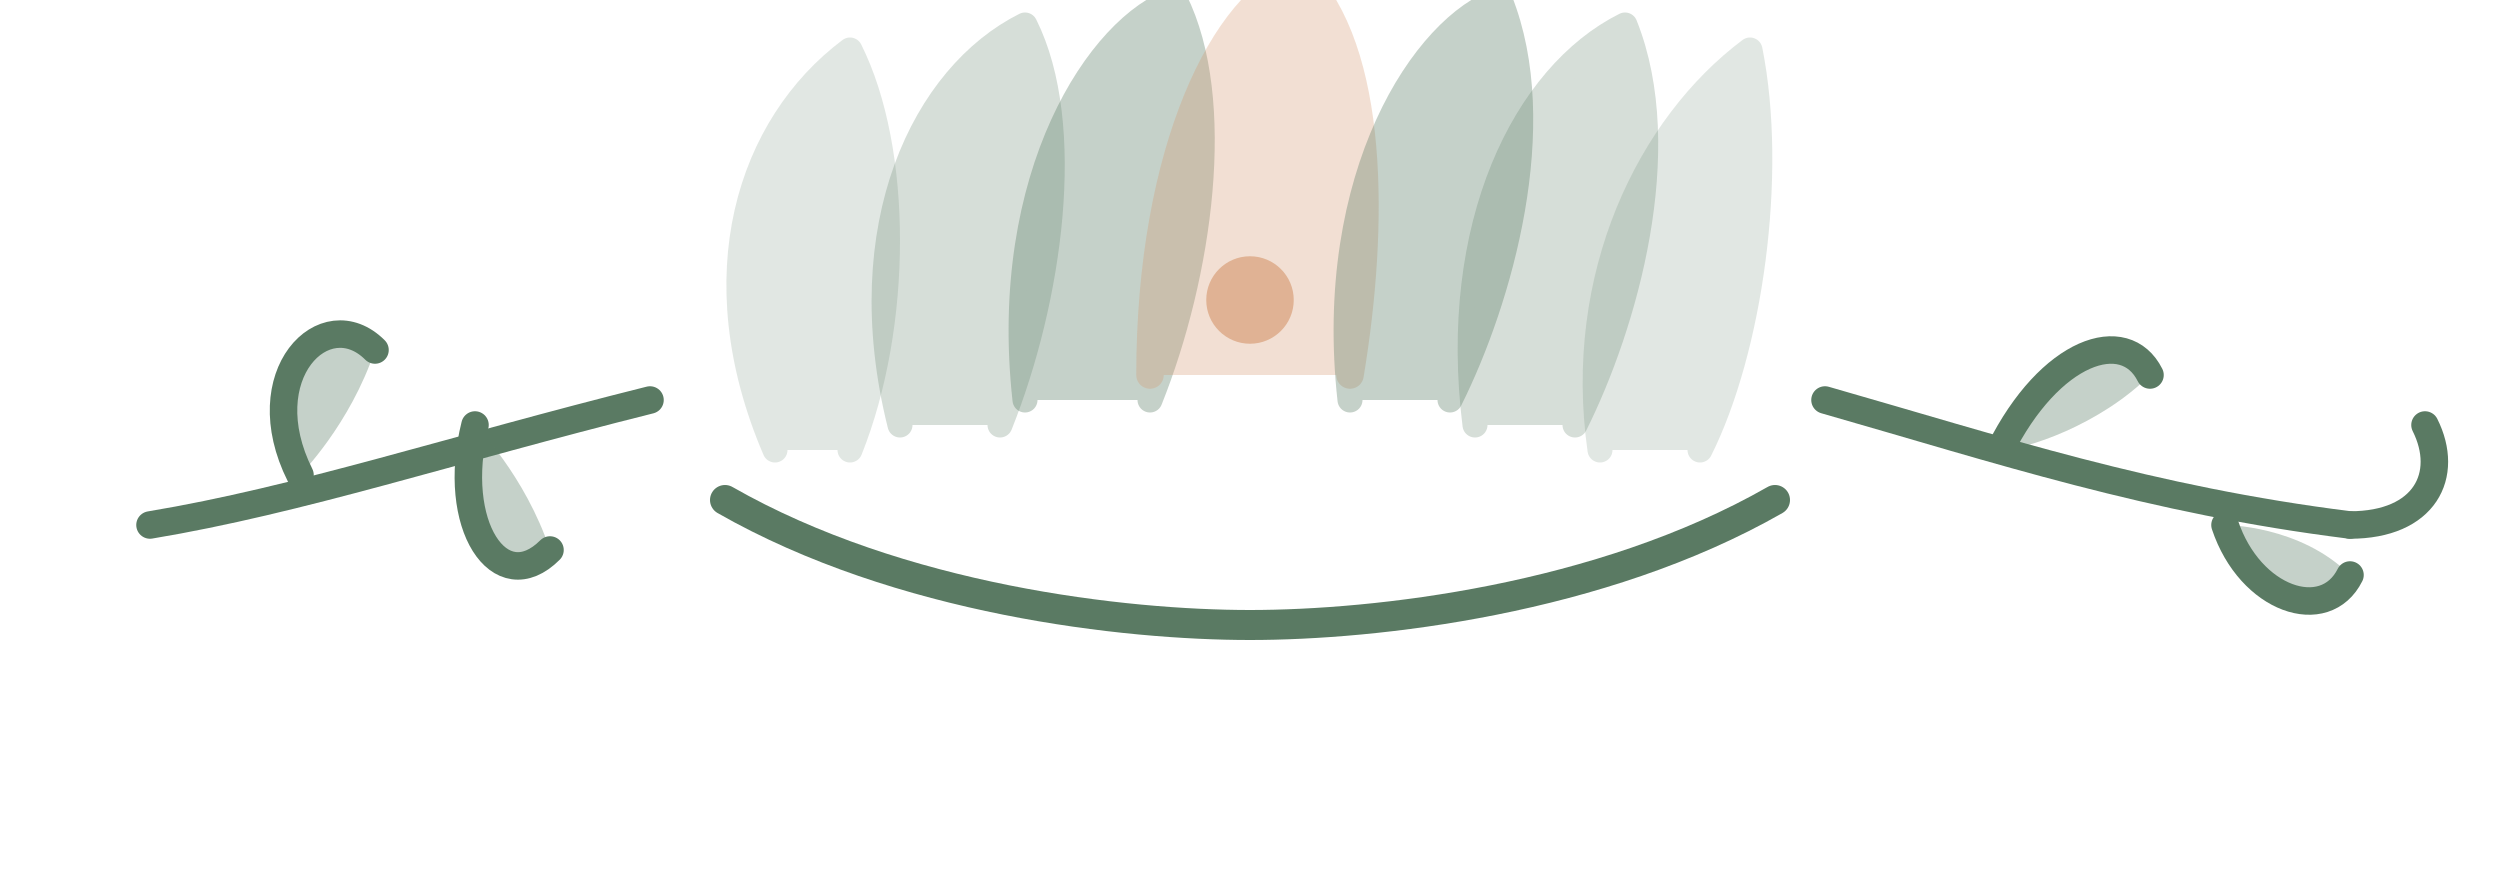
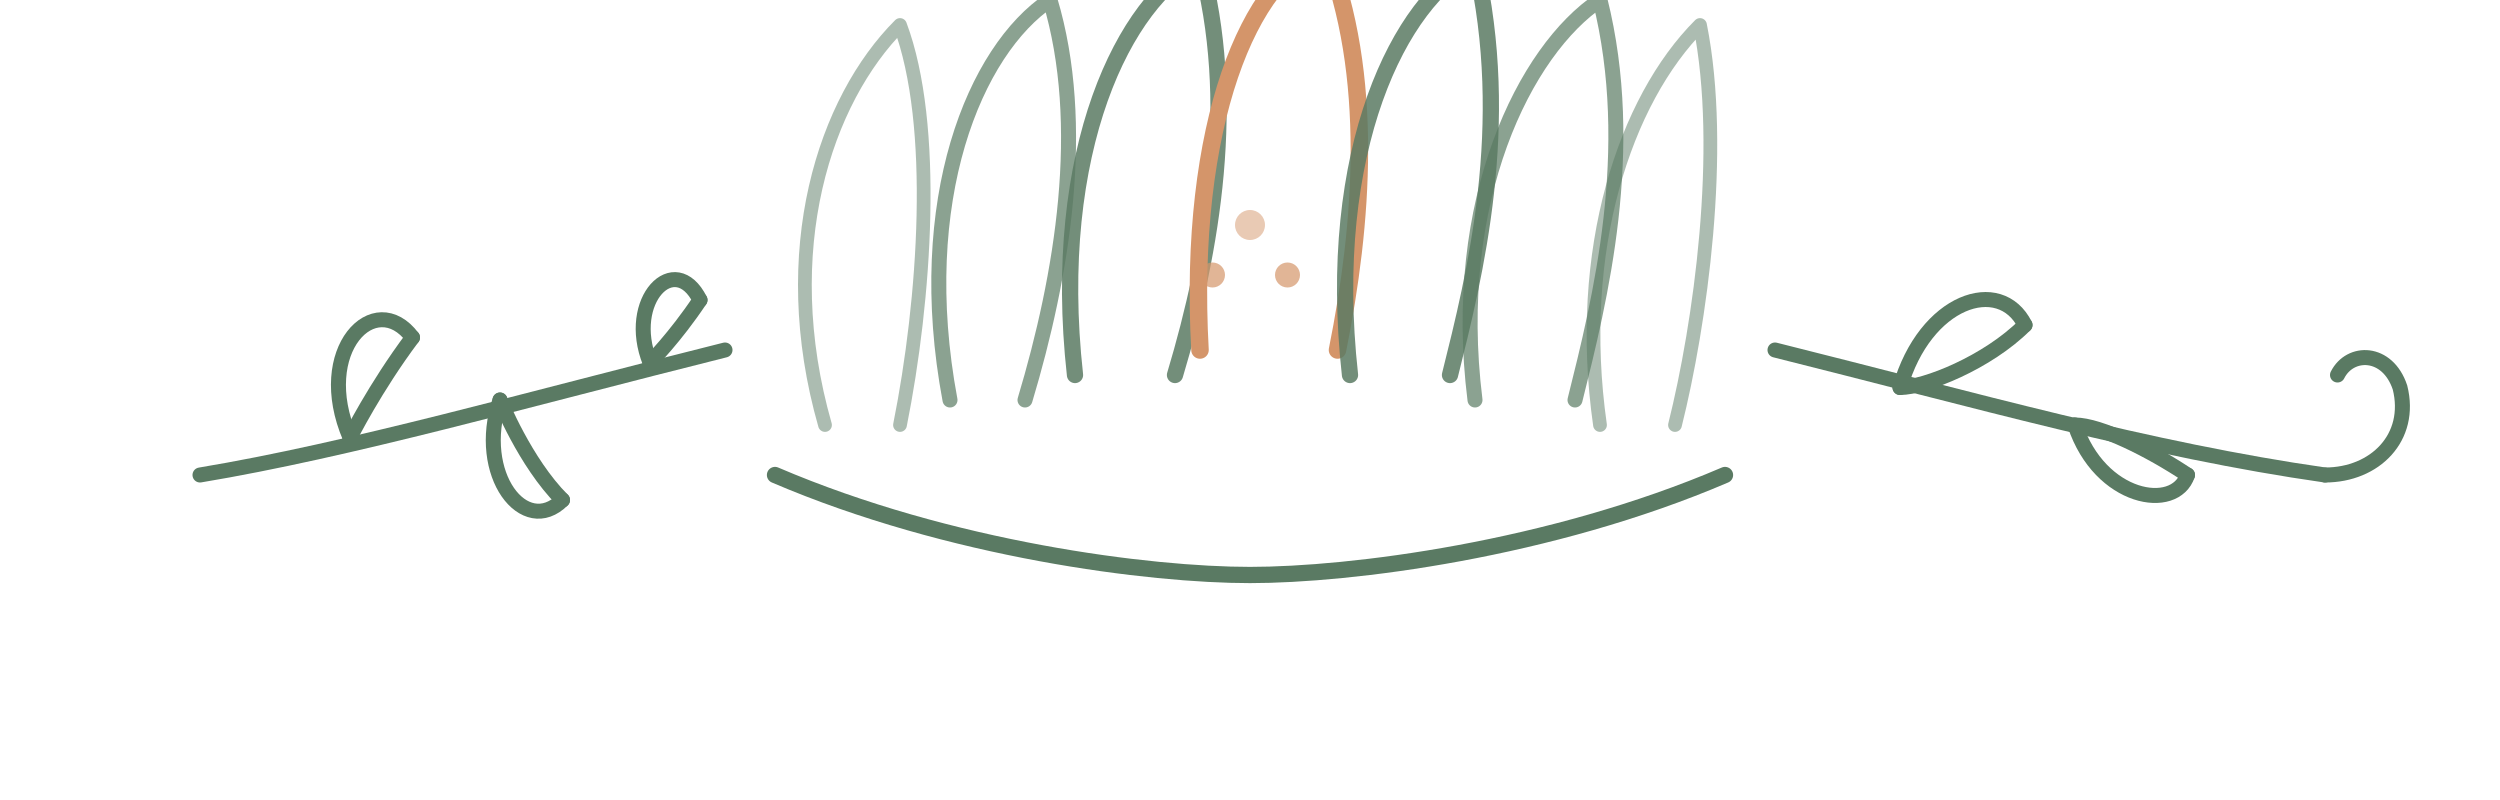
- <svg xmlns="http://www.w3.org/2000/svg" viewBox="0 0 200 70" fill="none">
-   <g stroke="#5A7A63" stroke-width="2.2" stroke-linecap="round">
-     <path d="M12 42 C24 40, 36 36, 52 32" />
-     <path d="M24 38 C20 30, 26 24, 30 28 C28 34, 24 38, 24 38" fill="#5A7A63" opacity="0.35" stroke="none" />
-     <path d="M24 38 C20 30, 26 24, 30 28" />
-     <path d="M38 34 C36 42, 40 48, 44 44 C42 38, 38 34, 38 34" fill="#5A7A63" opacity="0.35" stroke="none" />
-     <path d="M38 34 C36 42, 40 48, 44 44" />
+ <svg xmlns="http://www.w3.org/2000/svg" viewBox="0 0 200 64" fill="none">
+   <g stroke="#5A7A63" stroke-width="1.2" stroke-linecap="round" fill="none">
+     <path d="M16 38 C28 36, 42 32, 58 28" />
+     <path d="M28 35 C25 28, 30 23, 33 27" />
+     <path d="M33 27 C30 31, 28 35, 28 35" />
+     <path d="M40 32 C38 38, 42 43, 45 40" />
+     <path d="M45 40 C42 37, 40 32, 40 32" />
+     <path d="M52 29 C50 24, 54 20, 56 24" />
+     <path d="M56 24 C54 27, 52 29, 52 29" />
  </g>
-   <g stroke-linecap="round" stroke-linejoin="round">
-     <path d="M62 36 C56 22, 60 10, 68 4 C72 12, 72 26, 68 36" fill="#5A7A63" opacity="0.18" stroke="#5A7A63" stroke-width="2" />
-     <path d="M72 34 C68 18, 74 6, 82 2 C86 10, 84 24, 80 34" fill="#5A7A63" opacity="0.25" stroke="#5A7A63" stroke-width="2" />
-     <path d="M82 32 C80 14, 88 2, 94 0 C98 8, 96 22, 92 32" fill="#5A7A63" opacity="0.35" stroke="#5A7A63" stroke-width="2" />
-     <path d="M92 30 C92 12, 98 0, 104 -2 C110 4, 110 18, 108 30" fill="#D4956A" opacity="0.3" stroke="#D4956A" stroke-width="2.2" />
-     <path d="M108 32 C106 14, 114 2, 120 0 C124 10, 120 24, 116 32" fill="#5A7A63" opacity="0.35" stroke="#5A7A63" stroke-width="2" />
-     <path d="M118 34 C116 18, 122 6, 130 2 C134 12, 130 26, 126 34" fill="#5A7A63" opacity="0.25" stroke="#5A7A63" stroke-width="2" />
-     <path d="M128 36 C126 22, 132 10, 140 4 C142 14, 140 28, 136 36" fill="#5A7A63" opacity="0.18" stroke="#5A7A63" stroke-width="2" />
-     <path d="M58 40 C72 48, 90 50, 100 50 C110 50, 128 48, 142 40" fill="none" stroke="#5A7A63" stroke-width="2.4" />
-     <circle cx="100" cy="24" r="3.5" fill="#D4956A" opacity="0.6" />
+   <g fill="none" stroke-linecap="round" stroke-linejoin="round">
+     <path d="M66 34 C62 20, 66 8, 72 2 C75 10, 74 24, 72 34" stroke="#5A7A63" stroke-width="1.1" opacity="0.5" />
+     <path d="M76 32 C73 16, 78 4, 84 0 C87 10, 85 22, 82 32" stroke="#5A7A63" stroke-width="1.2" opacity="0.7" />
+     <path d="M86 30 C84 12, 90 0, 96 -3 C99 8, 97 20, 94 30" stroke="#5A7A63" stroke-width="1.3" opacity="0.85" />
+     <path d="M96 28 C95 10, 100 -2, 106 -4 C110 6, 109 18, 107 28" stroke="#D4956A" stroke-width="1.4" />
+     <path d="M108 30 C106 12, 112 0, 118 -3 C121 10, 118 22, 116 30" stroke="#5A7A63" stroke-width="1.3" opacity="0.85" />
+     <path d="M118 32 C116 16, 122 4, 128 0 C131 12, 128 24, 126 32" stroke="#5A7A63" stroke-width="1.2" opacity="0.7" />
+     <path d="M128 34 C126 20, 130 8, 136 2 C138 12, 136 26, 134 34" stroke="#5A7A63" stroke-width="1.1" opacity="0.5" />
+     <path d="M62 38 C76 44, 92 46, 100 46 C108 46, 124 44, 138 38" stroke="#5A7A63" stroke-width="1.3" />
+     <circle cx="97" cy="22" r="1" fill="#D4956A" opacity="0.7" />
+     <circle cx="100" cy="18" r="1.2" fill="#D4956A" opacity="0.5" />
+     <circle cx="103" cy="22" r="1" fill="#D4956A" opacity="0.7" />
  </g>
-   <g stroke="#5A7A63" stroke-width="2.2" stroke-linecap="round">
-     <path d="M146 32 C160 36, 172 40, 188 42" />
-     <path d="M160 36 C164 28, 170 26, 172 30 C168 34, 162 36, 160 36" fill="#5A7A63" opacity="0.35" stroke="none" />
-     <path d="M160 36 C164 28, 170 26, 172 30" />
-     <path d="M178 42 C180 48, 186 50, 188 46 C184 42, 178 42, 178 42" fill="#5A7A63" opacity="0.35" stroke="none" />
-     <path d="M178 42 C180 48, 186 50, 188 46" />
-     <path d="M188 42 C194 42, 196 38, 194 34" />
+   <g stroke="#5A7A63" stroke-width="1.2" stroke-linecap="round" fill="none">
+     <path d="M142 28 C158 32, 172 36, 186 38" />
+     <path d="M152 31 C154 24, 160 22, 162 26" />
+     <path d="M162 26 C159 29, 154 31, 152 31" />
+     <path d="M166 34 C168 40, 174 41, 175 38" />
+     <path d="M175 38 C172 36, 168 34, 166 34" />
+     <path d="M186 38 C190 38, 193 35, 192 31 C191 28, 188 28, 187 30" />
  </g>
</svg>
